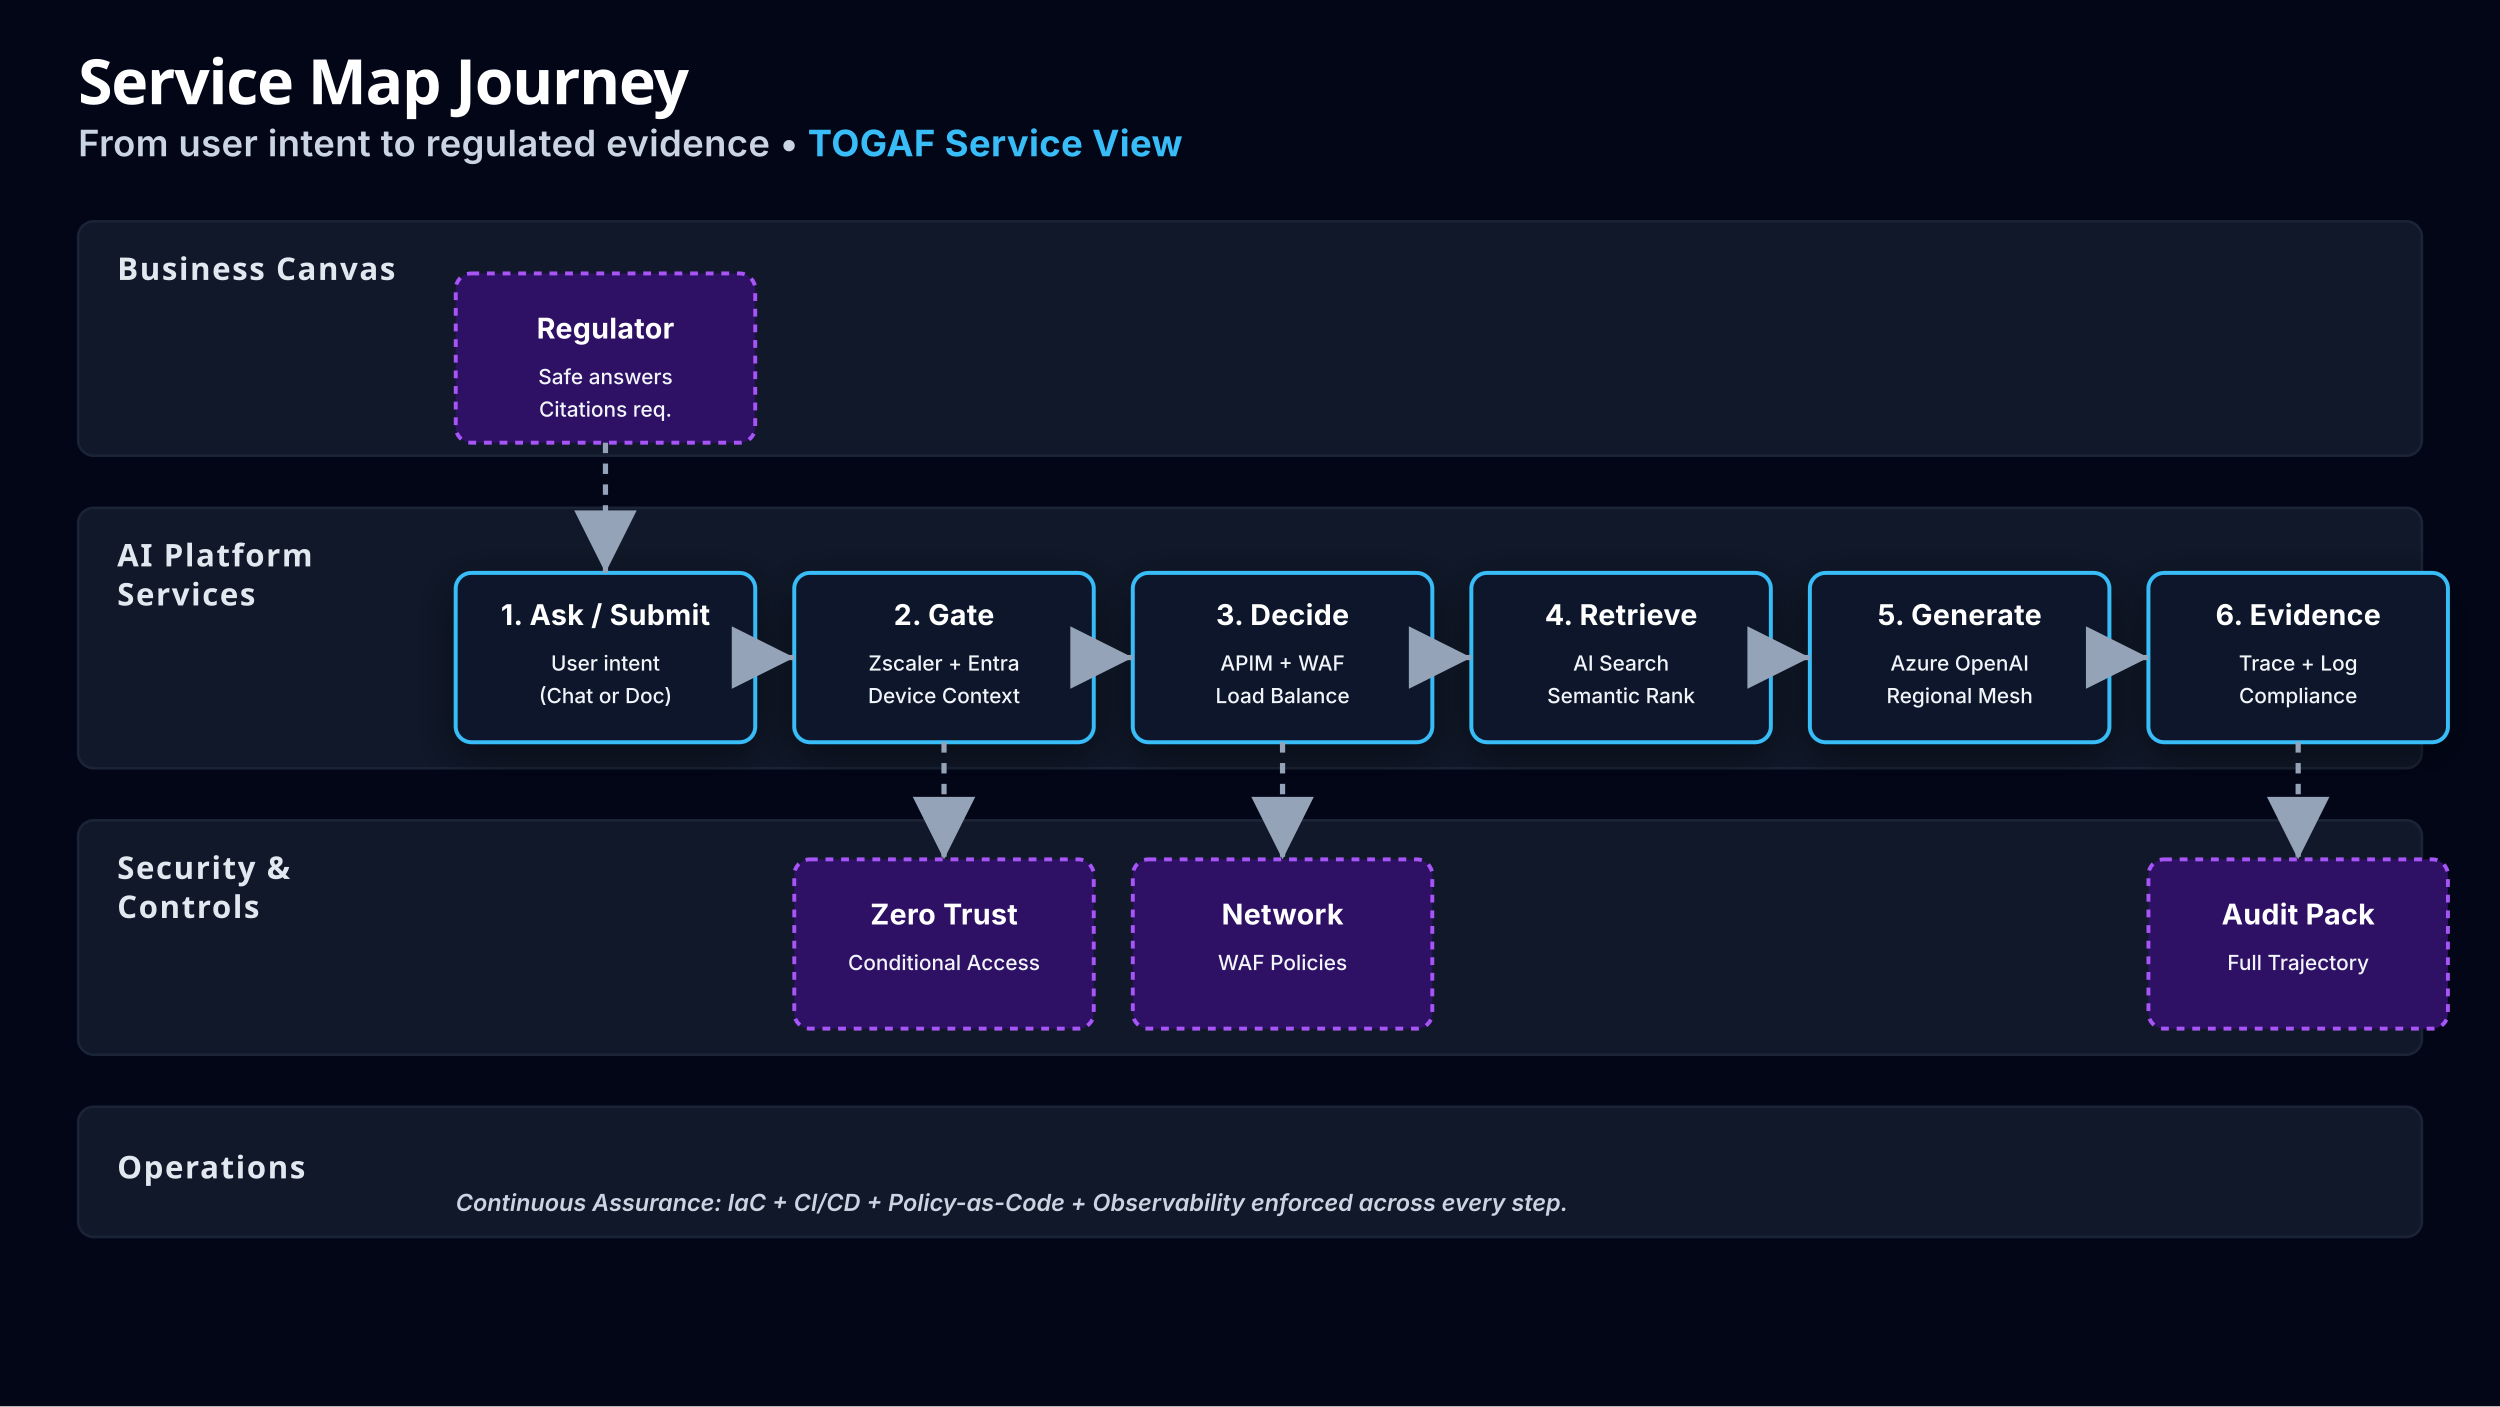
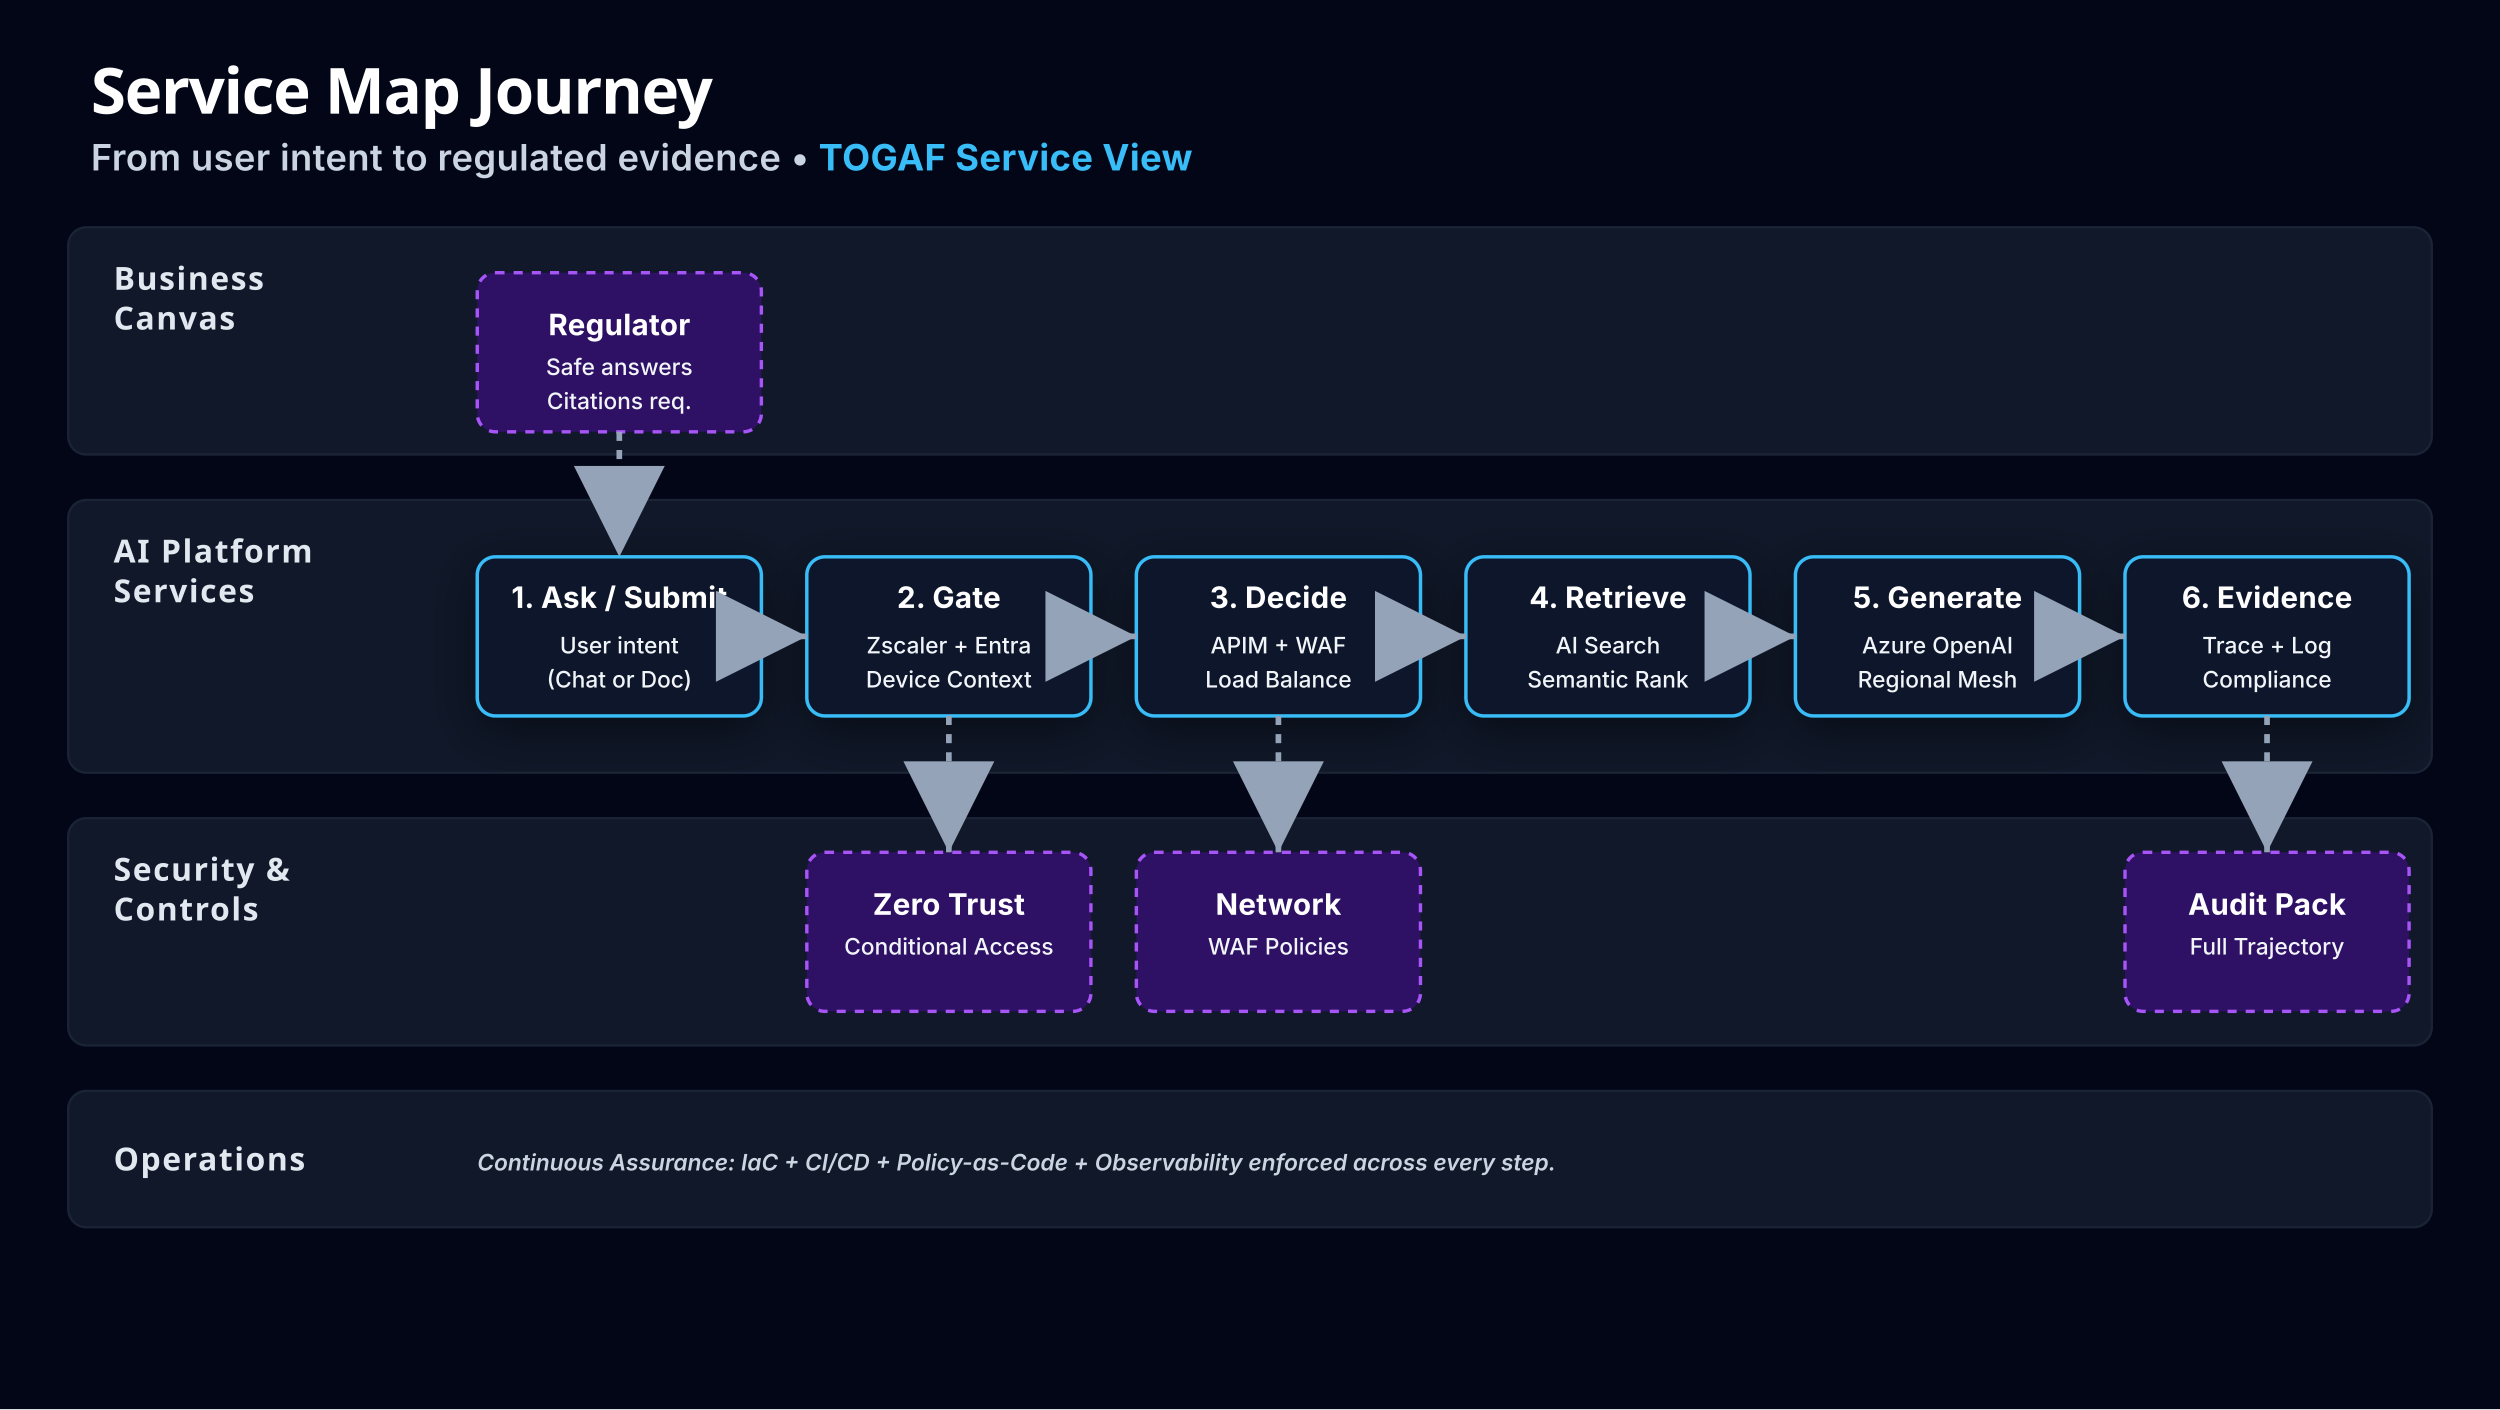
- <svg xmlns="http://www.w3.org/2000/svg" width="1920" height="1080" viewBox="0 0 1920 1080">
+ <svg xmlns="http://www.w3.org/2000/svg" width="2200" height="1240" viewBox="0 0 2200 1240">
  <defs>
    <style>
-       /* Solid State Typography */
-       .title { font: 800 48px 'Outfit', 'Segoe UI', sans-serif; fill: #FFFFFF; letter-spacing: -0.02em; }
-       .subtitle { font: 600 28px 'Inter', 'Segoe UI', sans-serif; fill: #CBD5E1; letter-spacing: 0.01em; }
+       /* Solid State Typography - Scaled Up */
+       .title { font: 800 56px 'Outfit', 'Segoe UI', sans-serif; fill: #FFFFFF; letter-spacing: -0.02em; }
+       .subtitle { font: 600 32px 'Inter', 'Segoe UI', sans-serif; fill: #CBD5E1; letter-spacing: 0.01em; }
      
-       /* Swimlane Headers - Now have their own column */
-       .h2 { font: 800 24px 'Outfit', 'Segoe UI', sans-serif; fill: #E2E8F0; text-transform: uppercase; letter-spacing: 0.05em; opacity: 1; }
+       /* Swimlane Headers */
+       .h2 { font: 800 28px 'Outfit', 'Segoe UI', sans-serif; fill: #E2E8F0; text-transform: uppercase; letter-spacing: 0.05em; opacity: 1; }
      
-       /* Card Text */
-       .small { font: 700 22px 'Inter', 'Segoe UI', sans-serif; fill: #FFFFFF; letter-spacing: 0.01em; }
-       .note { font: 500 16px 'Inter', 'Segoe UI', sans-serif; fill: #F1F5F9; }
+       /* Card Text - LARGER */
+       .small { font: 700 26px 'Inter', 'Segoe UI', sans-serif; fill: #FFFFFF; letter-spacing: 0.01em; }
+       .note { font: 500 20px 'Inter', 'Segoe UI', sans-serif; fill: #F1F5F9; }
      
      /* Solid Containers */
      .box2 { 
        fill: #1E293B; 
        stroke: #334155; 
        stroke-width: 2; 
-         rx: 12; ry: 12; 
+         rx: 16; ry: 16; 
        opacity: 0.5; 
      }
      
      .box { 
        fill: #0F172A; 
        stroke: #38BDF8; 
        stroke-width: 3; 
-         rx: 12; ry: 12; 
-         filter: drop-shadow(0 10px 15px rgba(0,0,0,0.5)); 
+         rx: 16; ry: 16; 
+         filter: drop-shadow(0 12px 20px rgba(0,0,0,0.5)); 
      }
      
      .accent { 
        fill: #2E1065; 
        stroke: #A855F7; 
        stroke-width: 3; 
-         stroke-dasharray: 6 6;
-         rx: 12; ry: 12; 
+         stroke-dasharray: 8 8;
+         rx: 16; ry: 16; 
      }
      
-       .line { stroke: #94A3B8; stroke-width: 4; fill: none; opacity: 1; }
+       .line { stroke: #94A3B8; stroke-width: 5; fill: none; opacity: 1; }
      .arrow { marker-end: url(#arrow); }
      
-       .footer-note { font: 600 18px 'Inter', sans-serif; fill: #CBD5E1; font-style: italic; }
+       .footer-note { font: 600 20px 'Inter', sans-serif; fill: #CBD5E1; font-style: italic; }
    </style>
-     <marker id="arrow" markerWidth="16" markerHeight="16" refX="14" refY="8" orient="auto">
-       <path d="M2,2 L14,8 L2,14 L2,2" fill="#94A3B8" />
+     <marker id="arrow" markerWidth="20" markerHeight="20" refX="18" refY="10" orient="auto">
+       <path d="M2,2 L18,10 L2,18 L2,2" fill="#94A3B8" />
    </marker>
  </defs>
-   <rect width="1920" height="1080" fill="#020617" />
-   <text x="60" y="80" class="title" text-anchor="start">Service Map Journey</text>
-   <text x="60" y="120" class="subtitle" text-anchor="start">From user intent to regulated evidence • <tspan fill="#38BDF8" font-weight="700">TOGAF Service View</tspan>
+   <rect width="2200" height="1240" fill="#020617" />
+   <text x="80" y="100" class="title" text-anchor="start">Service Map Journey</text>
+   <text x="80" y="150" class="subtitle" text-anchor="start">From user intent to regulated evidence • <tspan fill="#38BDF8" font-weight="700">TOGAF Service View</tspan>
  </text>
-   <rect x="60" y="170" width="1800" height="180" class="box2" />
-   <text x="90" y="215" class="h2" text-anchor="start">Business Canvas</text>
-   <rect x="60" y="390" width="1800" height="200" class="box2" />
-   <text x="90" y="435" class="h2" text-anchor="start">AI Platform</text>
-   <text x="90" y="465" class="h2" text-anchor="start">Services</text>
-   <rect x="60" y="630" width="1800" height="180" class="box2" />
-   <text x="90" y="675" class="h2" text-anchor="start">Security &amp;</text>
-   <text x="90" y="705" class="h2" text-anchor="start">Controls</text>
-   <rect x="60" y="850" width="1800" height="100" class="box2" />
-   <text x="90" y="905" class="h2" text-anchor="start">Operations</text>
-   <rect x="350" y="440" width="230" height="130" class="box" />
-   <text x="465" y="480" class="small" text-anchor="middle">1. Ask / Submit</text>
-   <text x="465" y="515" class="note" text-anchor="middle">User intent</text>
-   <text x="465" y="540" class="note" text-anchor="middle">(Chat or Doc)</text>
-   <rect x="610" y="440" width="230" height="130" class="box" />
-   <text x="725" y="480" class="small" text-anchor="middle">2. Gate</text>
-   <text x="725" y="515" class="note" text-anchor="middle">Zscaler + Entra</text>
-   <text x="725" y="540" class="note" text-anchor="middle">Device Context</text>
-   <rect x="870" y="440" width="230" height="130" class="box" />
-   <text x="985" y="480" class="small" text-anchor="middle">3. Decide</text>
-   <text x="985" y="515" class="note" text-anchor="middle">APIM + WAF</text>
-   <text x="985" y="540" class="note" text-anchor="middle">Load Balance</text>
-   <rect x="1130" y="440" width="230" height="130" class="box" />
-   <text x="1245" y="480" class="small" text-anchor="middle">4. Retrieve</text>
-   <text x="1245" y="515" class="note" text-anchor="middle">AI Search</text>
-   <text x="1245" y="540" class="note" text-anchor="middle">Semantic Rank</text>
-   <rect x="1390" y="440" width="230" height="130" class="box" />
-   <text x="1505" y="480" class="small" text-anchor="middle">5. Generate</text>
-   <text x="1505" y="515" class="note" text-anchor="middle">Azure OpenAI</text>
-   <text x="1505" y="540" class="note" text-anchor="middle">Regional Mesh</text>
-   <rect x="1650" y="440" width="230" height="130" class="box" />
-   <text x="1765" y="480" class="small" text-anchor="middle">6. Evidence</text>
-   <text x="1765" y="515" class="note" text-anchor="middle">Trace + Log</text>
-   <text x="1765" y="540" class="note" text-anchor="middle">Compliance</text>
-   <line x1="580" y1="505" x2="610" y2="505" class="line arrow" />
-   <line x1="840" y1="505" x2="870" y2="505" class="line arrow" />
-   <line x1="1100" y1="505" x2="1130" y2="505" class="line arrow" />
-   <line x1="1360" y1="505" x2="1390" y2="505" class="line arrow" />
-   <line x1="1620" y1="505" x2="1650" y2="505" class="line arrow" />
-   <rect x="350" y="210" width="230" height="130" class="accent" />
-   <text x="465" y="260" class="small" text-anchor="middle" fill="#A855F7">Regulator</text>
-   <text x="465" y="295" class="note" text-anchor="middle">Safe answers</text>
-   <text x="465" y="320" class="note" text-anchor="middle">Citations req.</text>
-   <line x1="465" y1="340" x2="465" y2="440" class="line arrow" stroke-dasharray="8 8" />
-   <rect x="610" y="660" width="230" height="130" class="accent" />
-   <text x="725" y="710" class="small" text-anchor="middle" fill="#A855F7">Zero Trust</text>
-   <text x="725" y="745" class="note" text-anchor="middle">Conditional Access</text>
-   <line x1="725" y1="570" x2="725" y2="660" class="line arrow" stroke-dasharray="8 8" />
-   <rect x="870" y="660" width="230" height="130" class="accent" />
-   <text x="985" y="710" class="small" text-anchor="middle" fill="#A855F7">Network</text>
-   <text x="985" y="745" class="note" text-anchor="middle">WAF Policies</text>
-   <line x1="985" y1="570" x2="985" y2="660" class="line arrow" stroke-dasharray="8 8" />
-   <rect x="1650" y="660" width="230" height="130" class="accent" />
-   <text x="1765" y="710" class="small" text-anchor="middle" fill="#A855F7">Audit Pack</text>
-   <text x="1765" y="745" class="note" text-anchor="middle">Full Trajectory</text>
-   <line x1="1765" y1="570" x2="1765" y2="660" class="line arrow" stroke-dasharray="8 8" />
-   <text x="350" y="930" class="footer-note" text-anchor="start">Continuous Assurance: IaC + CI/CD + Policy-as-Code + Observability enforced across every step.</text>
+   <rect x="60" y="200" width="2080" height="200" class="box2" />
+   <text x="100" y="255" class="h2" text-anchor="start">Business</text>
+   <text x="100" y="290" class="h2" text-anchor="start">Canvas</text>
+   <rect x="60" y="440" width="2080" height="240" class="box2" />
+   <text x="100" y="495" class="h2" text-anchor="start">AI Platform</text>
+   <text x="100" y="530" class="h2" text-anchor="start">Services</text>
+   <rect x="60" y="720" width="2080" height="200" class="box2" />
+   <text x="100" y="775" class="h2" text-anchor="start">Security &amp;</text>
+   <text x="100" y="810" class="h2" text-anchor="start">Controls</text>
+   <rect x="60" y="960" width="2080" height="120" class="box2" />
+   <text x="100" y="1030" class="h2" text-anchor="start">Operations</text>
+   <rect x="420" y="490" width="250" height="140" class="box" />
+   <text x="545" y="535" class="small" text-anchor="middle">1. Ask / Submit</text>
+   <text x="545" y="575" class="note" text-anchor="middle">User intent</text>
+   <text x="545" y="605" class="note" text-anchor="middle">(Chat or Doc)</text>
+   <rect x="710" y="490" width="250" height="140" class="box" />
+   <text x="835" y="535" class="small" text-anchor="middle">2. Gate</text>
+   <text x="835" y="575" class="note" text-anchor="middle">Zscaler + Entra</text>
+   <text x="835" y="605" class="note" text-anchor="middle">Device Context</text>
+   <rect x="1000" y="490" width="250" height="140" class="box" />
+   <text x="1125" y="535" class="small" text-anchor="middle">3. Decide</text>
+   <text x="1125" y="575" class="note" text-anchor="middle">APIM + WAF</text>
+   <text x="1125" y="605" class="note" text-anchor="middle">Load Balance</text>
+   <rect x="1290" y="490" width="250" height="140" class="box" />
+   <text x="1415" y="535" class="small" text-anchor="middle">4. Retrieve</text>
+   <text x="1415" y="575" class="note" text-anchor="middle">AI Search</text>
+   <text x="1415" y="605" class="note" text-anchor="middle">Semantic Rank</text>
+   <rect x="1580" y="490" width="250" height="140" class="box" />
+   <text x="1705" y="535" class="small" text-anchor="middle">5. Generate</text>
+   <text x="1705" y="575" class="note" text-anchor="middle">Azure OpenAI</text>
+   <text x="1705" y="605" class="note" text-anchor="middle">Regional Mesh</text>
+   <rect x="1870" y="490" width="250" height="140" class="box" />
+   <text x="1995" y="535" class="small" text-anchor="middle">6. Evidence</text>
+   <text x="1995" y="575" class="note" text-anchor="middle">Trace + Log</text>
+   <text x="1995" y="605" class="note" text-anchor="middle">Compliance</text>
+   <line x1="670" y1="560" x2="710" y2="560" class="line arrow" />
+   <line x1="960" y1="560" x2="1000" y2="560" class="line arrow" />
+   <line x1="1250" y1="560" x2="1290" y2="560" class="line arrow" />
+   <line x1="1540" y1="560" x2="1580" y2="560" class="line arrow" />
+   <line x1="1830" y1="560" x2="1870" y2="560" class="line arrow" />
+   <rect x="420" y="240" width="250" height="140" class="accent" />
+   <text x="545" y="295" class="small" text-anchor="middle" fill="#A855F7">Regulator</text>
+   <text x="545" y="330" class="note" text-anchor="middle">Safe answers</text>
+   <text x="545" y="360" class="note" text-anchor="middle">Citations req.</text>
+   <line x1="545" y1="380" x2="545" y2="490" class="line arrow" stroke-dasharray="8 8" />
+   <rect x="710" y="750" width="250" height="140" class="accent" />
+   <text x="835" y="805" class="small" text-anchor="middle" fill="#A855F7">Zero Trust</text>
+   <text x="835" y="840" class="note" text-anchor="middle">Conditional Access</text>
+   <line x1="835" y1="630" x2="835" y2="750" class="line arrow" stroke-dasharray="8 8" />
+   <rect x="1000" y="750" width="250" height="140" class="accent" />
+   <text x="1125" y="805" class="small" text-anchor="middle" fill="#A855F7">Network</text>
+   <text x="1125" y="840" class="note" text-anchor="middle">WAF Policies</text>
+   <line x1="1125" y1="630" x2="1125" y2="750" class="line arrow" stroke-dasharray="8 8" />
+   <rect x="1870" y="750" width="250" height="140" class="accent" />
+   <text x="1995" y="805" class="small" text-anchor="middle" fill="#A855F7">Audit Pack</text>
+   <text x="1995" y="840" class="note" text-anchor="middle">Full Trajectory</text>
+   <line x1="1995" y1="630" x2="1995" y2="750" class="line arrow" stroke-dasharray="8 8" />
+   <text x="420" y="1030" class="footer-note" text-anchor="start">Continuous Assurance: IaC + CI/CD + Policy-as-Code + Observability enforced across every step.</text>
</svg>
